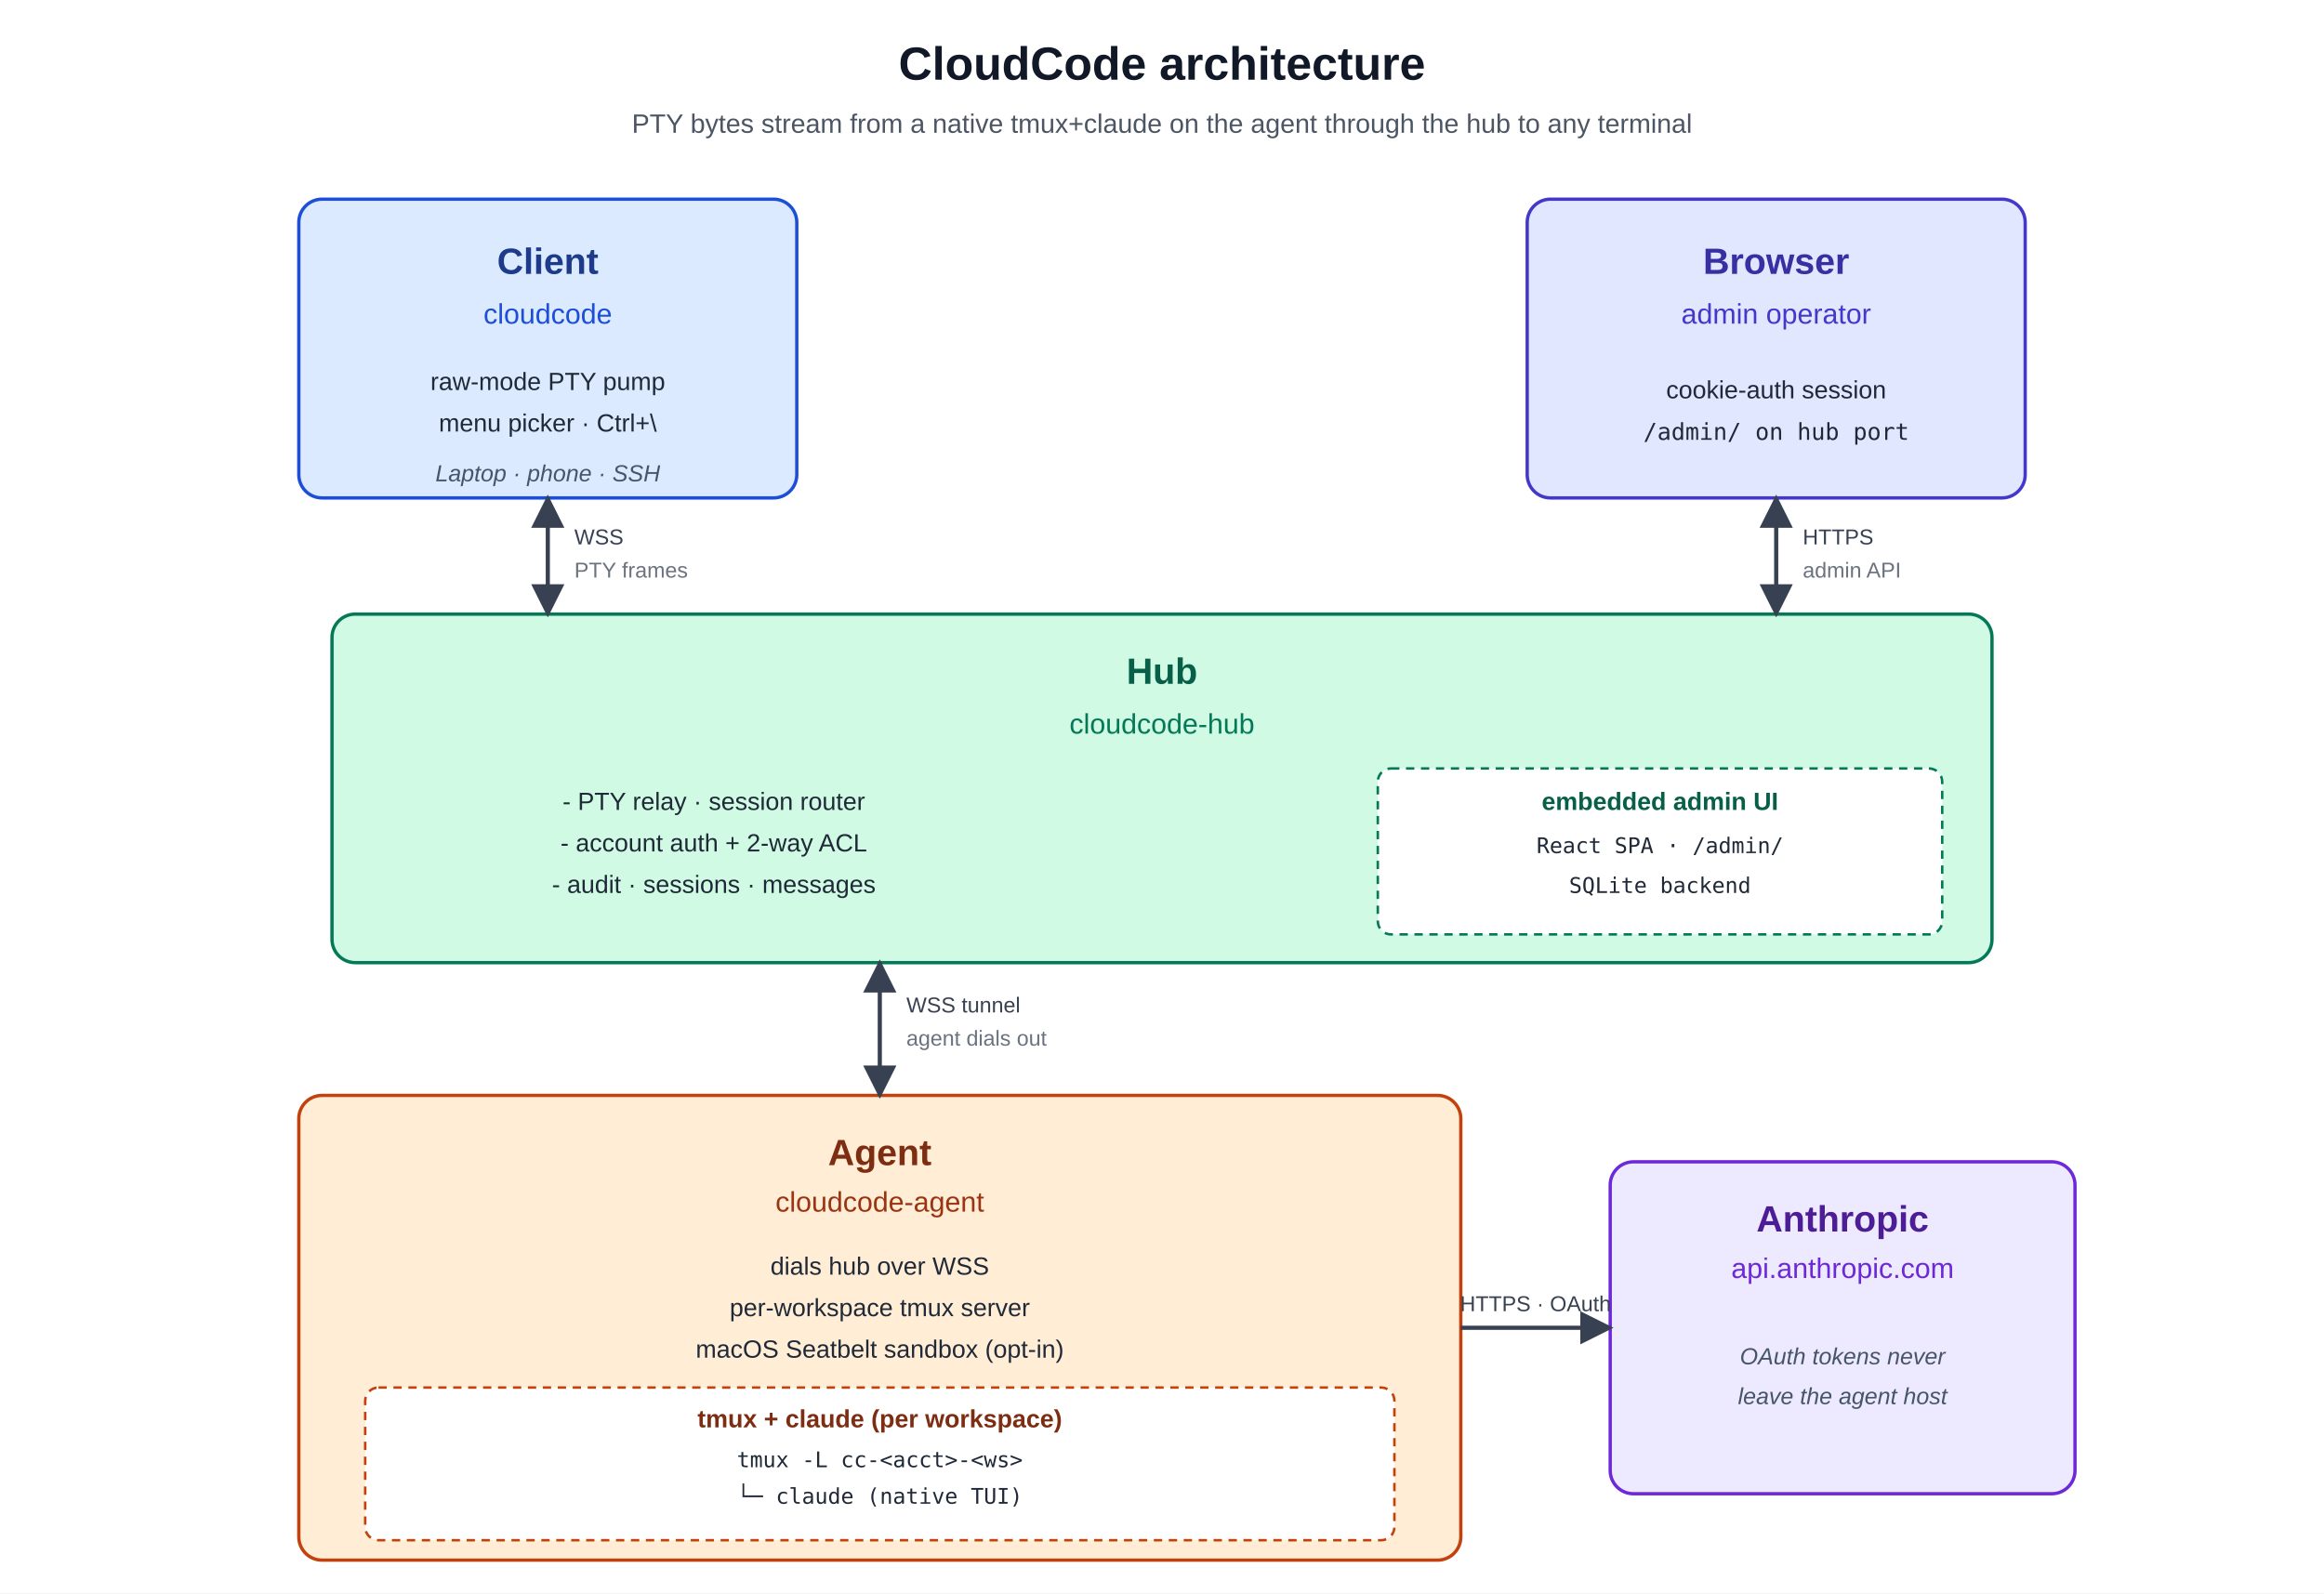
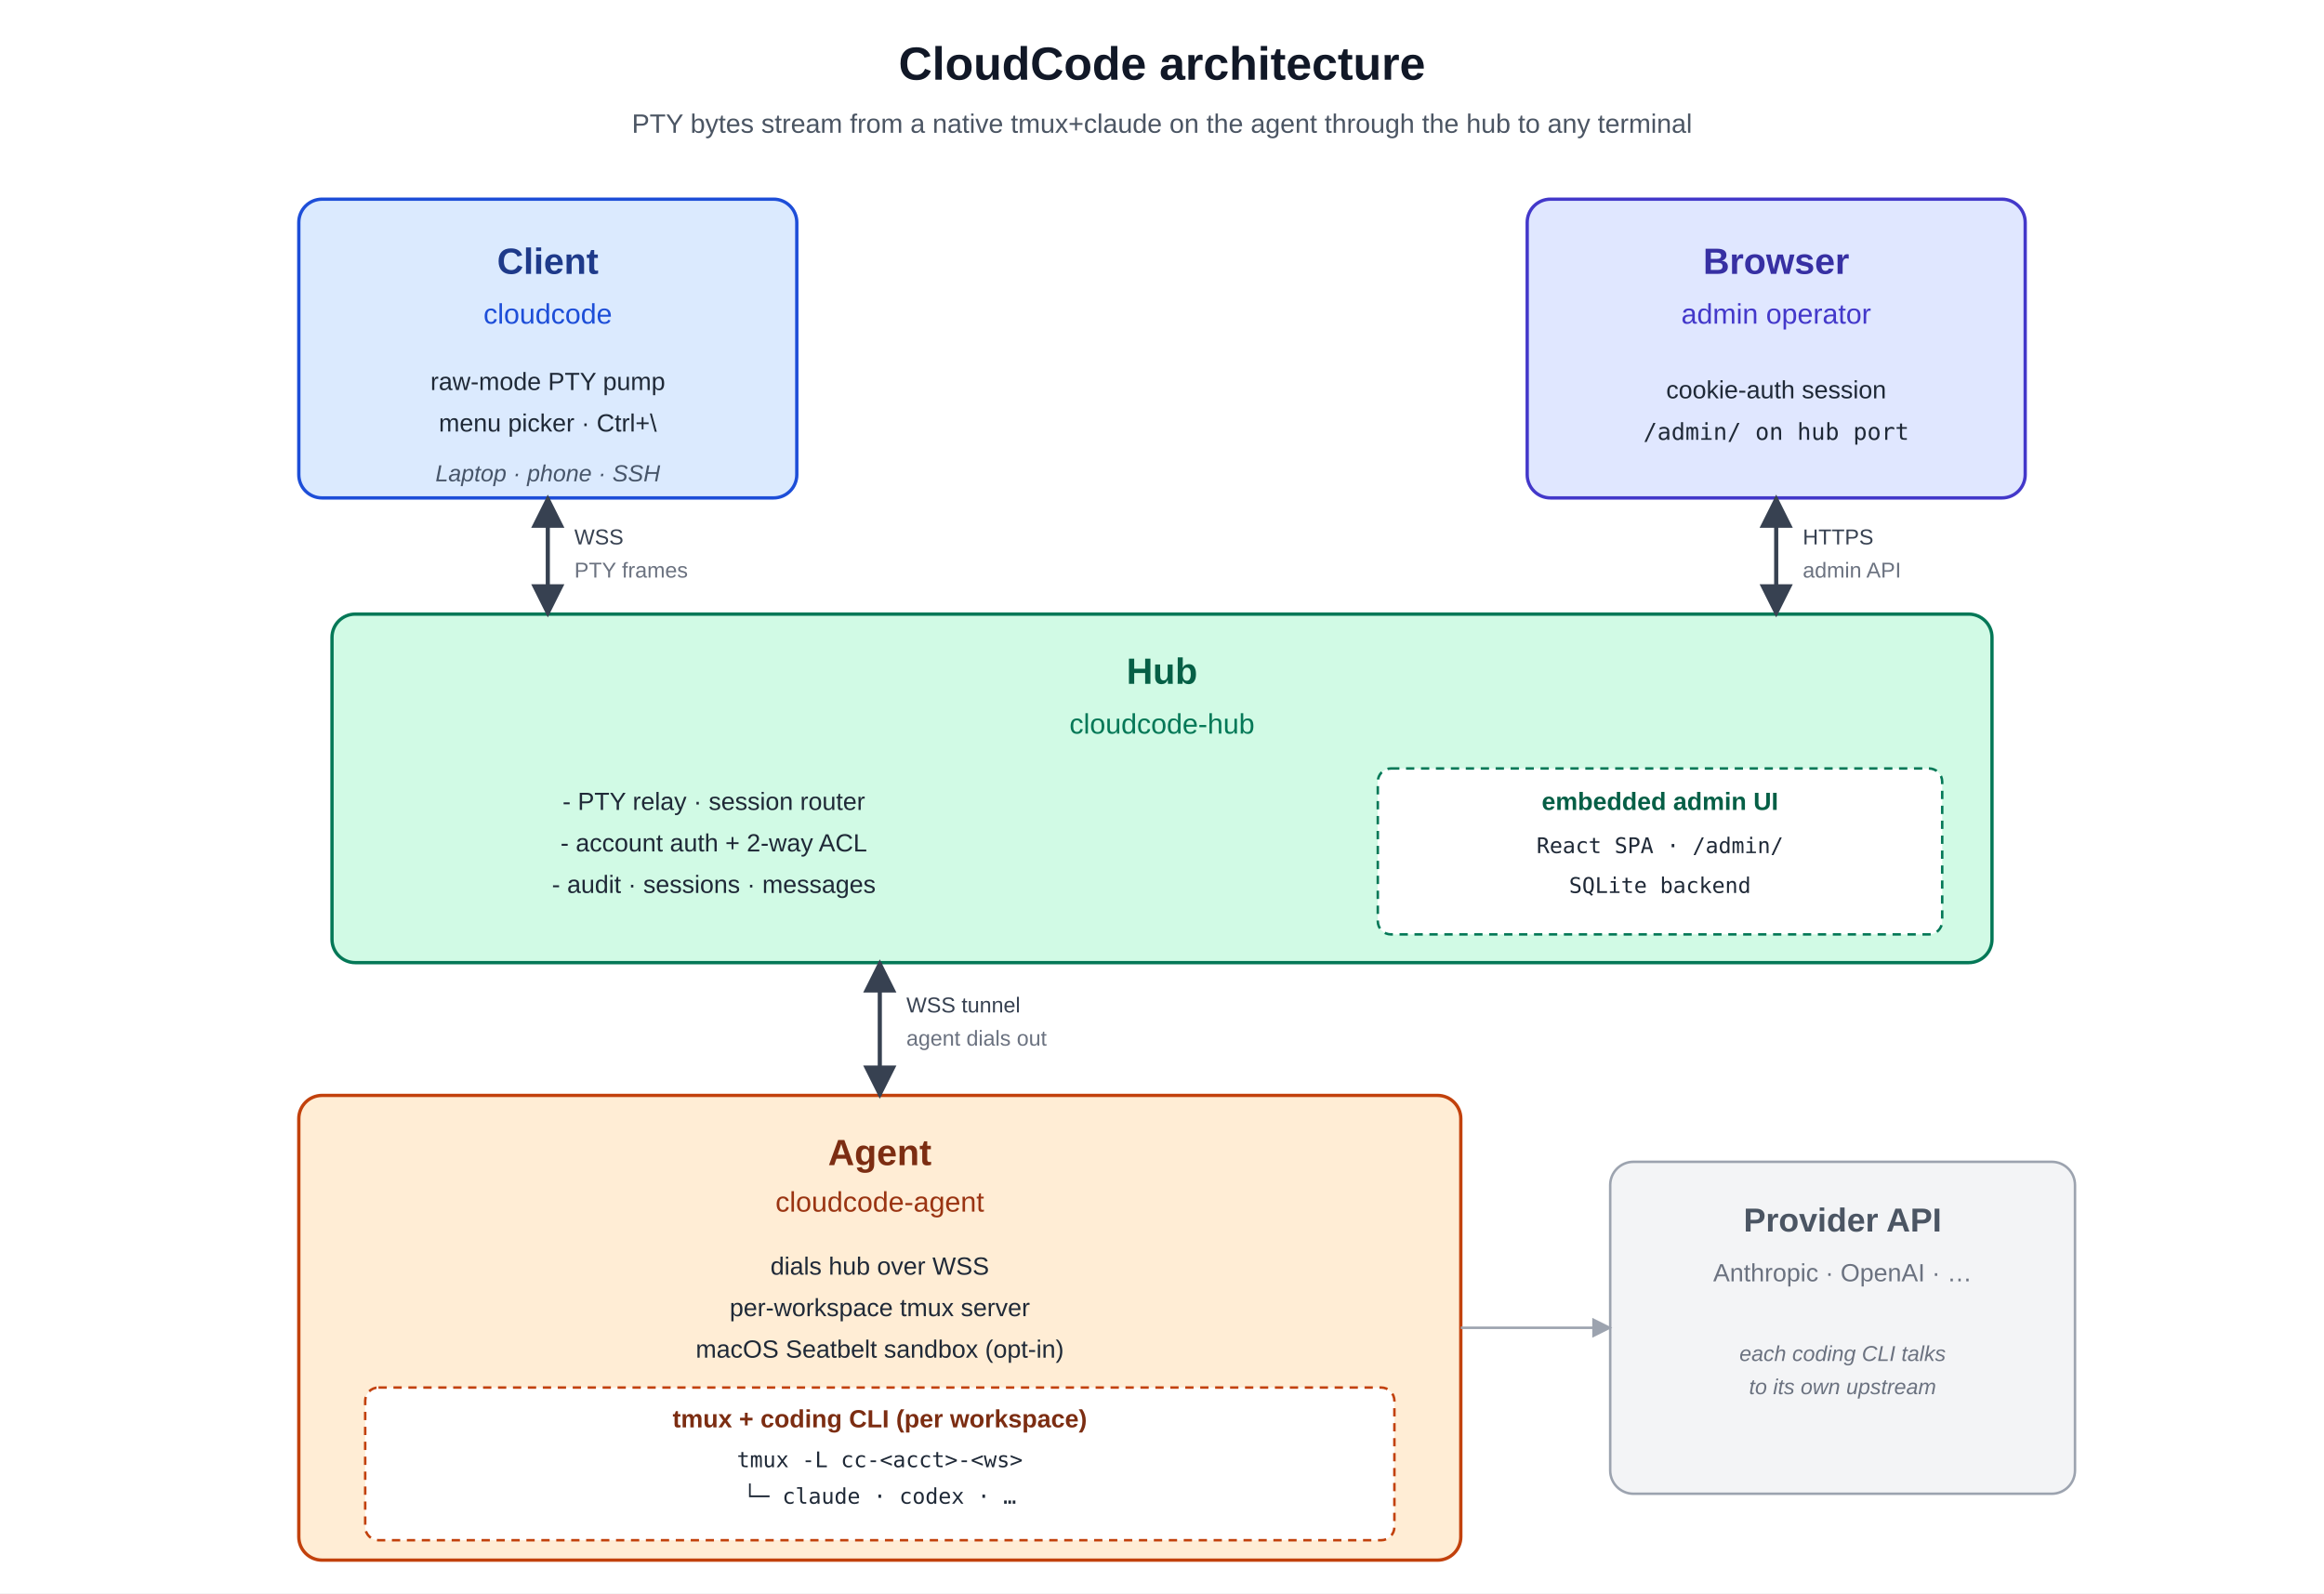
<svg xmlns="http://www.w3.org/2000/svg" viewBox="0 0 1400 960" font-family="system-ui, -apple-system, 'Helvetica Neue', Arial, sans-serif" font-size="16">
  <rect width="100%" height="100%" fill="#ffffff" />
  <defs>
    <marker id="arrow" viewBox="0 0 10 10" refX="9" refY="5" markerWidth="8" markerHeight="8" orient="auto-start-reverse">
      <path d="M 0 0 L 10 5 L 0 10 z" fill="#374151" />
    </marker>
    <marker id="arrow-start" viewBox="0 0 10 10" refX="1" refY="5" markerWidth="8" markerHeight="8" orient="auto">
      <path d="M 10 0 L 0 5 L 10 10 z" fill="#374151" />
+     </marker>
+     <marker id="arrow-muted" viewBox="0 0 10 10" refX="9" refY="5" markerWidth="8" markerHeight="8" orient="auto-start-reverse">
+       <path d="M 0 0 L 10 5 L 0 10 z" fill="#9ca3af" />
    </marker>
  </defs>
  <text x="700" y="48" text-anchor="middle" font-size="28" font-weight="700" fill="#111827">CloudCode architecture</text>
  <text x="700" y="80" text-anchor="middle" font-size="16" fill="#4b5563">PTY bytes stream from a native tmux+claude on the agent through the hub to any terminal</text>
  <rect x="180" y="120" width="300" height="180" rx="14" fill="#dbeafe" stroke="#1d4ed8" stroke-width="2" />
  <text x="330" y="165" text-anchor="middle" font-size="22" font-weight="700" fill="#1e3a8a">Client</text>
  <text x="330" y="195" text-anchor="middle" font-size="17" fill="#1d4ed8">cloudcode</text>
  <text x="330" y="235" text-anchor="middle" font-size="15" fill="#1f2937">raw-mode PTY pump</text>
  <text x="330" y="260" text-anchor="middle" font-size="15" fill="#1f2937">menu picker · Ctrl+\</text>
  <text x="330" y="290" text-anchor="middle" font-size="14" fill="#475569" font-style="italic">Laptop · phone · SSH</text>
  <rect x="920" y="120" width="300" height="180" rx="14" fill="#e0e7ff" stroke="#4338ca" stroke-width="2" />
  <text x="1070" y="165" text-anchor="middle" font-size="22" font-weight="700" fill="#3730a3">Browser</text>
  <text x="1070" y="195" text-anchor="middle" font-size="17" fill="#4338ca">admin operator</text>
  <text x="1070" y="240" text-anchor="middle" font-size="15" fill="#1f2937">cookie-auth session</text>
  <text x="1070" y="265" text-anchor="middle" font-size="14" font-family="ui-monospace, Menlo, monospace" fill="#1f2937">/admin/ on hub port</text>
  <rect x="200" y="370" width="1000" height="210" rx="14" fill="#d1fae5" stroke="#047857" stroke-width="2" />
  <text x="700" y="412" text-anchor="middle" font-size="22" font-weight="700" fill="#065f46">Hub</text>
  <text x="700" y="442" text-anchor="middle" font-size="17" fill="#047857">cloudcode-hub</text>
  <text x="430" y="488" text-anchor="middle" font-size="15" fill="#1f2937">- PTY relay · session router</text>
  <text x="430" y="513" text-anchor="middle" font-size="15" fill="#1f2937">- account auth + 2-way ACL</text>
  <text x="430" y="538" text-anchor="middle" font-size="15" fill="#1f2937">- audit · sessions · messages</text>
  <rect x="830" y="463" width="340" height="100" rx="8" fill="#ffffff" stroke="#047857" stroke-width="1.5" stroke-dasharray="5,4" />
  <text x="1000" y="488" text-anchor="middle" font-size="15" font-weight="600" fill="#065f46">embedded admin UI</text>
  <text x="1000" y="514" text-anchor="middle" font-size="13" font-family="ui-monospace, Menlo, monospace" fill="#1f2937">React SPA · /admin/</text>
  <text x="1000" y="538" text-anchor="middle" font-size="13" font-family="ui-monospace, Menlo, monospace" fill="#1f2937">SQLite backend</text>
  <rect x="180" y="660" width="700" height="280" rx="14" fill="#ffedd5" stroke="#c2410c" stroke-width="2" />
  <text x="530" y="702" text-anchor="middle" font-size="22" font-weight="700" fill="#7c2d12">Agent</text>
  <text x="530" y="730" text-anchor="middle" font-size="17" fill="#9a3412">cloudcode-agent</text>
  <text x="530" y="768" text-anchor="middle" font-size="15" fill="#1f2937">dials hub over WSS</text>
  <text x="530" y="793" text-anchor="middle" font-size="15" fill="#1f2937">per-workspace tmux server</text>
  <text x="530" y="818" text-anchor="middle" font-size="15" fill="#1f2937">macOS Seatbelt sandbox (opt-in)</text>
  <rect x="220" y="836" width="620" height="92" rx="8" fill="#ffffff" stroke="#c2410c" stroke-width="1.5" stroke-dasharray="5,4" />
-   <text x="530" y="860" text-anchor="middle" font-size="15" font-weight="600" fill="#7c2d12">tmux + claude (per workspace)</text>
+   <text x="530" y="860" text-anchor="middle" font-size="15" font-weight="600" fill="#7c2d12">tmux + coding CLI (per workspace)</text>
  <text x="530" y="884" text-anchor="middle" font-size="13" font-family="ui-monospace, Menlo, monospace" fill="#1f2937">tmux -L cc-&lt;acct&gt;-&lt;ws&gt;</text>
-   <text x="530" y="906" text-anchor="middle" font-size="13" font-family="ui-monospace, Menlo, monospace" fill="#1f2937">└─ claude (native TUI)</text>
-   <rect x="970" y="700" width="280" height="200" rx="14" fill="#ede9fe" stroke="#6d28d9" stroke-width="2" />
-   <text x="1110" y="742" text-anchor="middle" font-size="22" font-weight="700" fill="#4c1d95">Anthropic</text>
-   <text x="1110" y="770" text-anchor="middle" font-size="17" fill="#6d28d9">api.anthropic.com</text>
-   <text x="1110" y="822" text-anchor="middle" font-size="14" fill="#475569" font-style="italic">OAuth tokens never</text>
-   <text x="1110" y="846" text-anchor="middle" font-size="14" fill="#475569" font-style="italic">leave the agent host</text>
+   <text x="530" y="906" text-anchor="middle" font-size="13" font-family="ui-monospace, Menlo, monospace" fill="#1f2937">└─ claude · codex · …</text>
+   <rect x="970" y="700" width="280" height="200" rx="14" fill="#f3f4f6" stroke="#9ca3af" stroke-width="1.5" />
+   <text x="1110" y="742" text-anchor="middle" font-size="20" font-weight="700" fill="#4b5563">Provider API</text>
+   <text x="1110" y="772" text-anchor="middle" font-size="15" fill="#6b7280">Anthropic · OpenAI · …</text>
+   <text x="1110" y="820" text-anchor="middle" font-size="13" fill="#6b7280" font-style="italic">each coding CLI talks</text>
+   <text x="1110" y="840" text-anchor="middle" font-size="13" fill="#6b7280" font-style="italic">to its own upstream</text>
  <line x1="330" y1="300" x2="330" y2="370" stroke="#374151" stroke-width="2.5" marker-end="url(#arrow)" marker-start="url(#arrow-start)" />
  <text x="346" y="328" font-size="13" fill="#374151">WSS</text>
  <text x="346" y="348" font-size="13" fill="#6b7280">PTY frames</text>
  <line x1="1070" y1="300" x2="1070" y2="370" stroke="#374151" stroke-width="2.5" marker-end="url(#arrow)" marker-start="url(#arrow-start)" />
  <text x="1086" y="328" font-size="13" fill="#374151">HTTPS</text>
  <text x="1086" y="348" font-size="13" fill="#6b7280">admin API</text>
  <line x1="530" y1="580" x2="530" y2="660" stroke="#374151" stroke-width="2.5" marker-end="url(#arrow)" marker-start="url(#arrow-start)" />
  <text x="546" y="610" font-size="13" fill="#374151">WSS tunnel</text>
  <text x="546" y="630" font-size="13" fill="#6b7280">agent dials out</text>
-   <line x1="880" y1="800" x2="970" y2="800" stroke="#374151" stroke-width="2.5" marker-end="url(#arrow)" />
-   <text x="925" y="790" text-anchor="middle" font-size="13" fill="#374151">HTTPS · OAuth</text>
+   <line x1="880" y1="800" x2="970" y2="800" stroke="#9ca3af" stroke-width="1.5" marker-end="url(#arrow-muted)" />
</svg>
